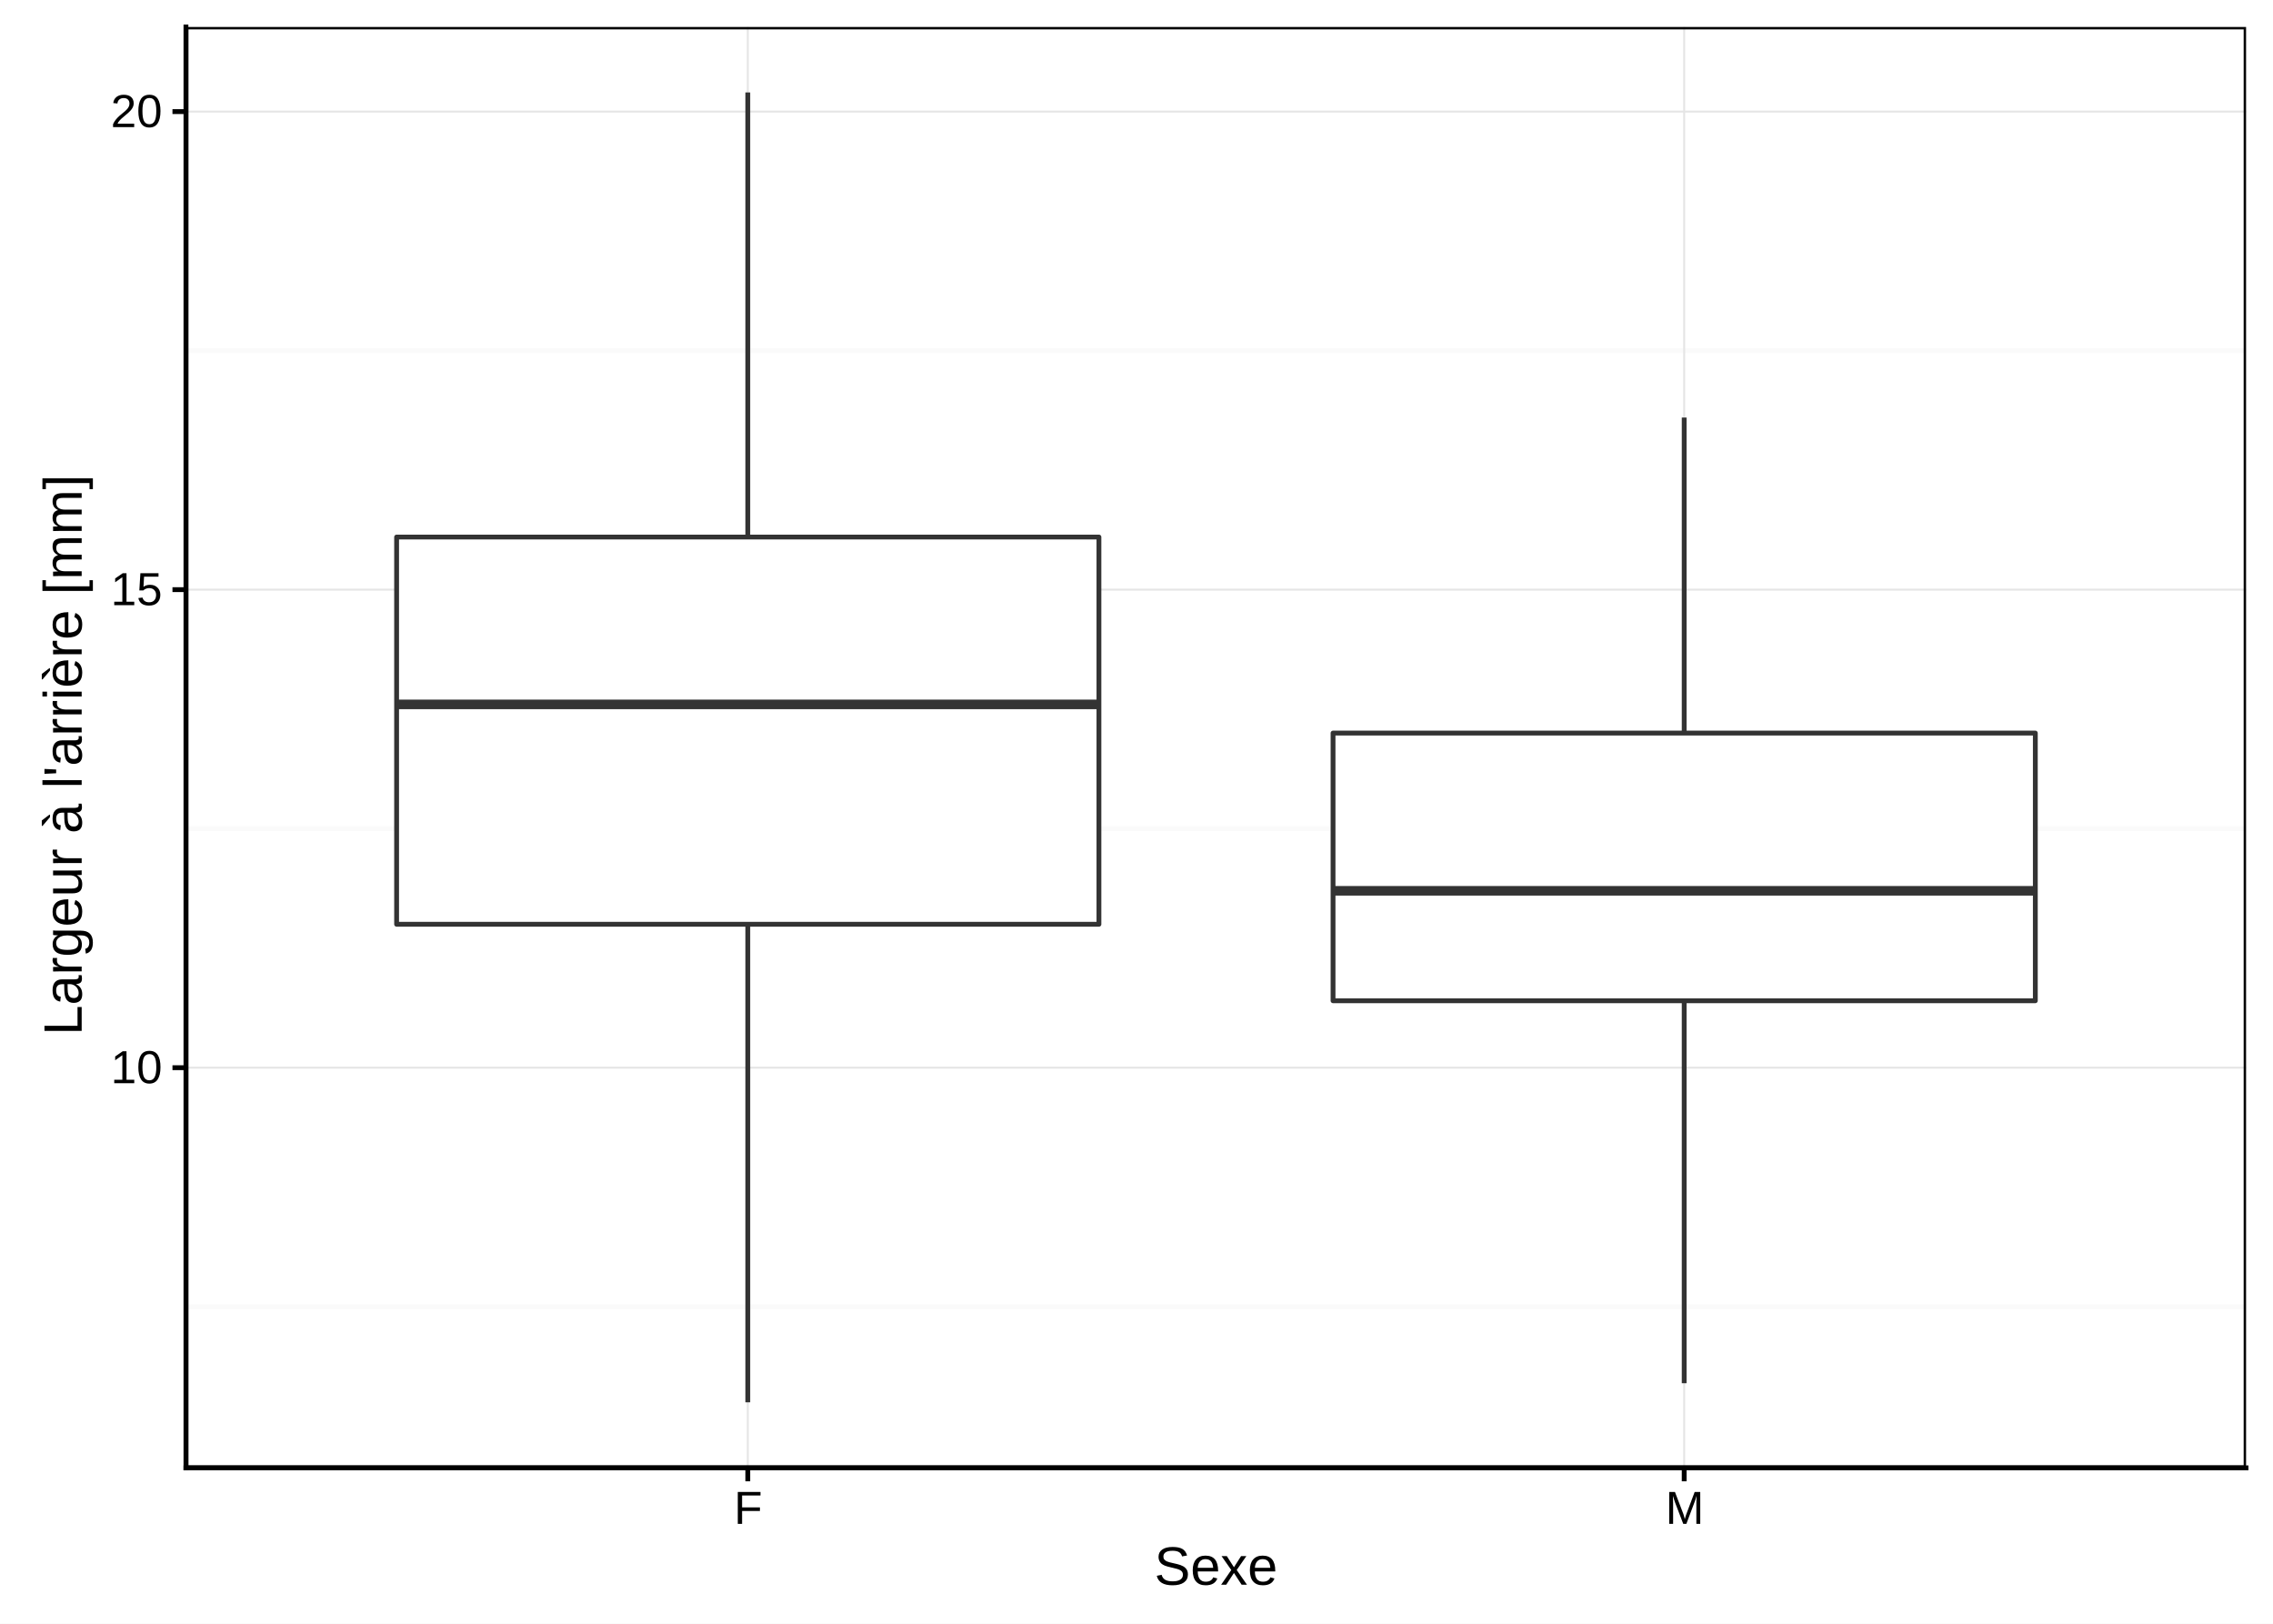
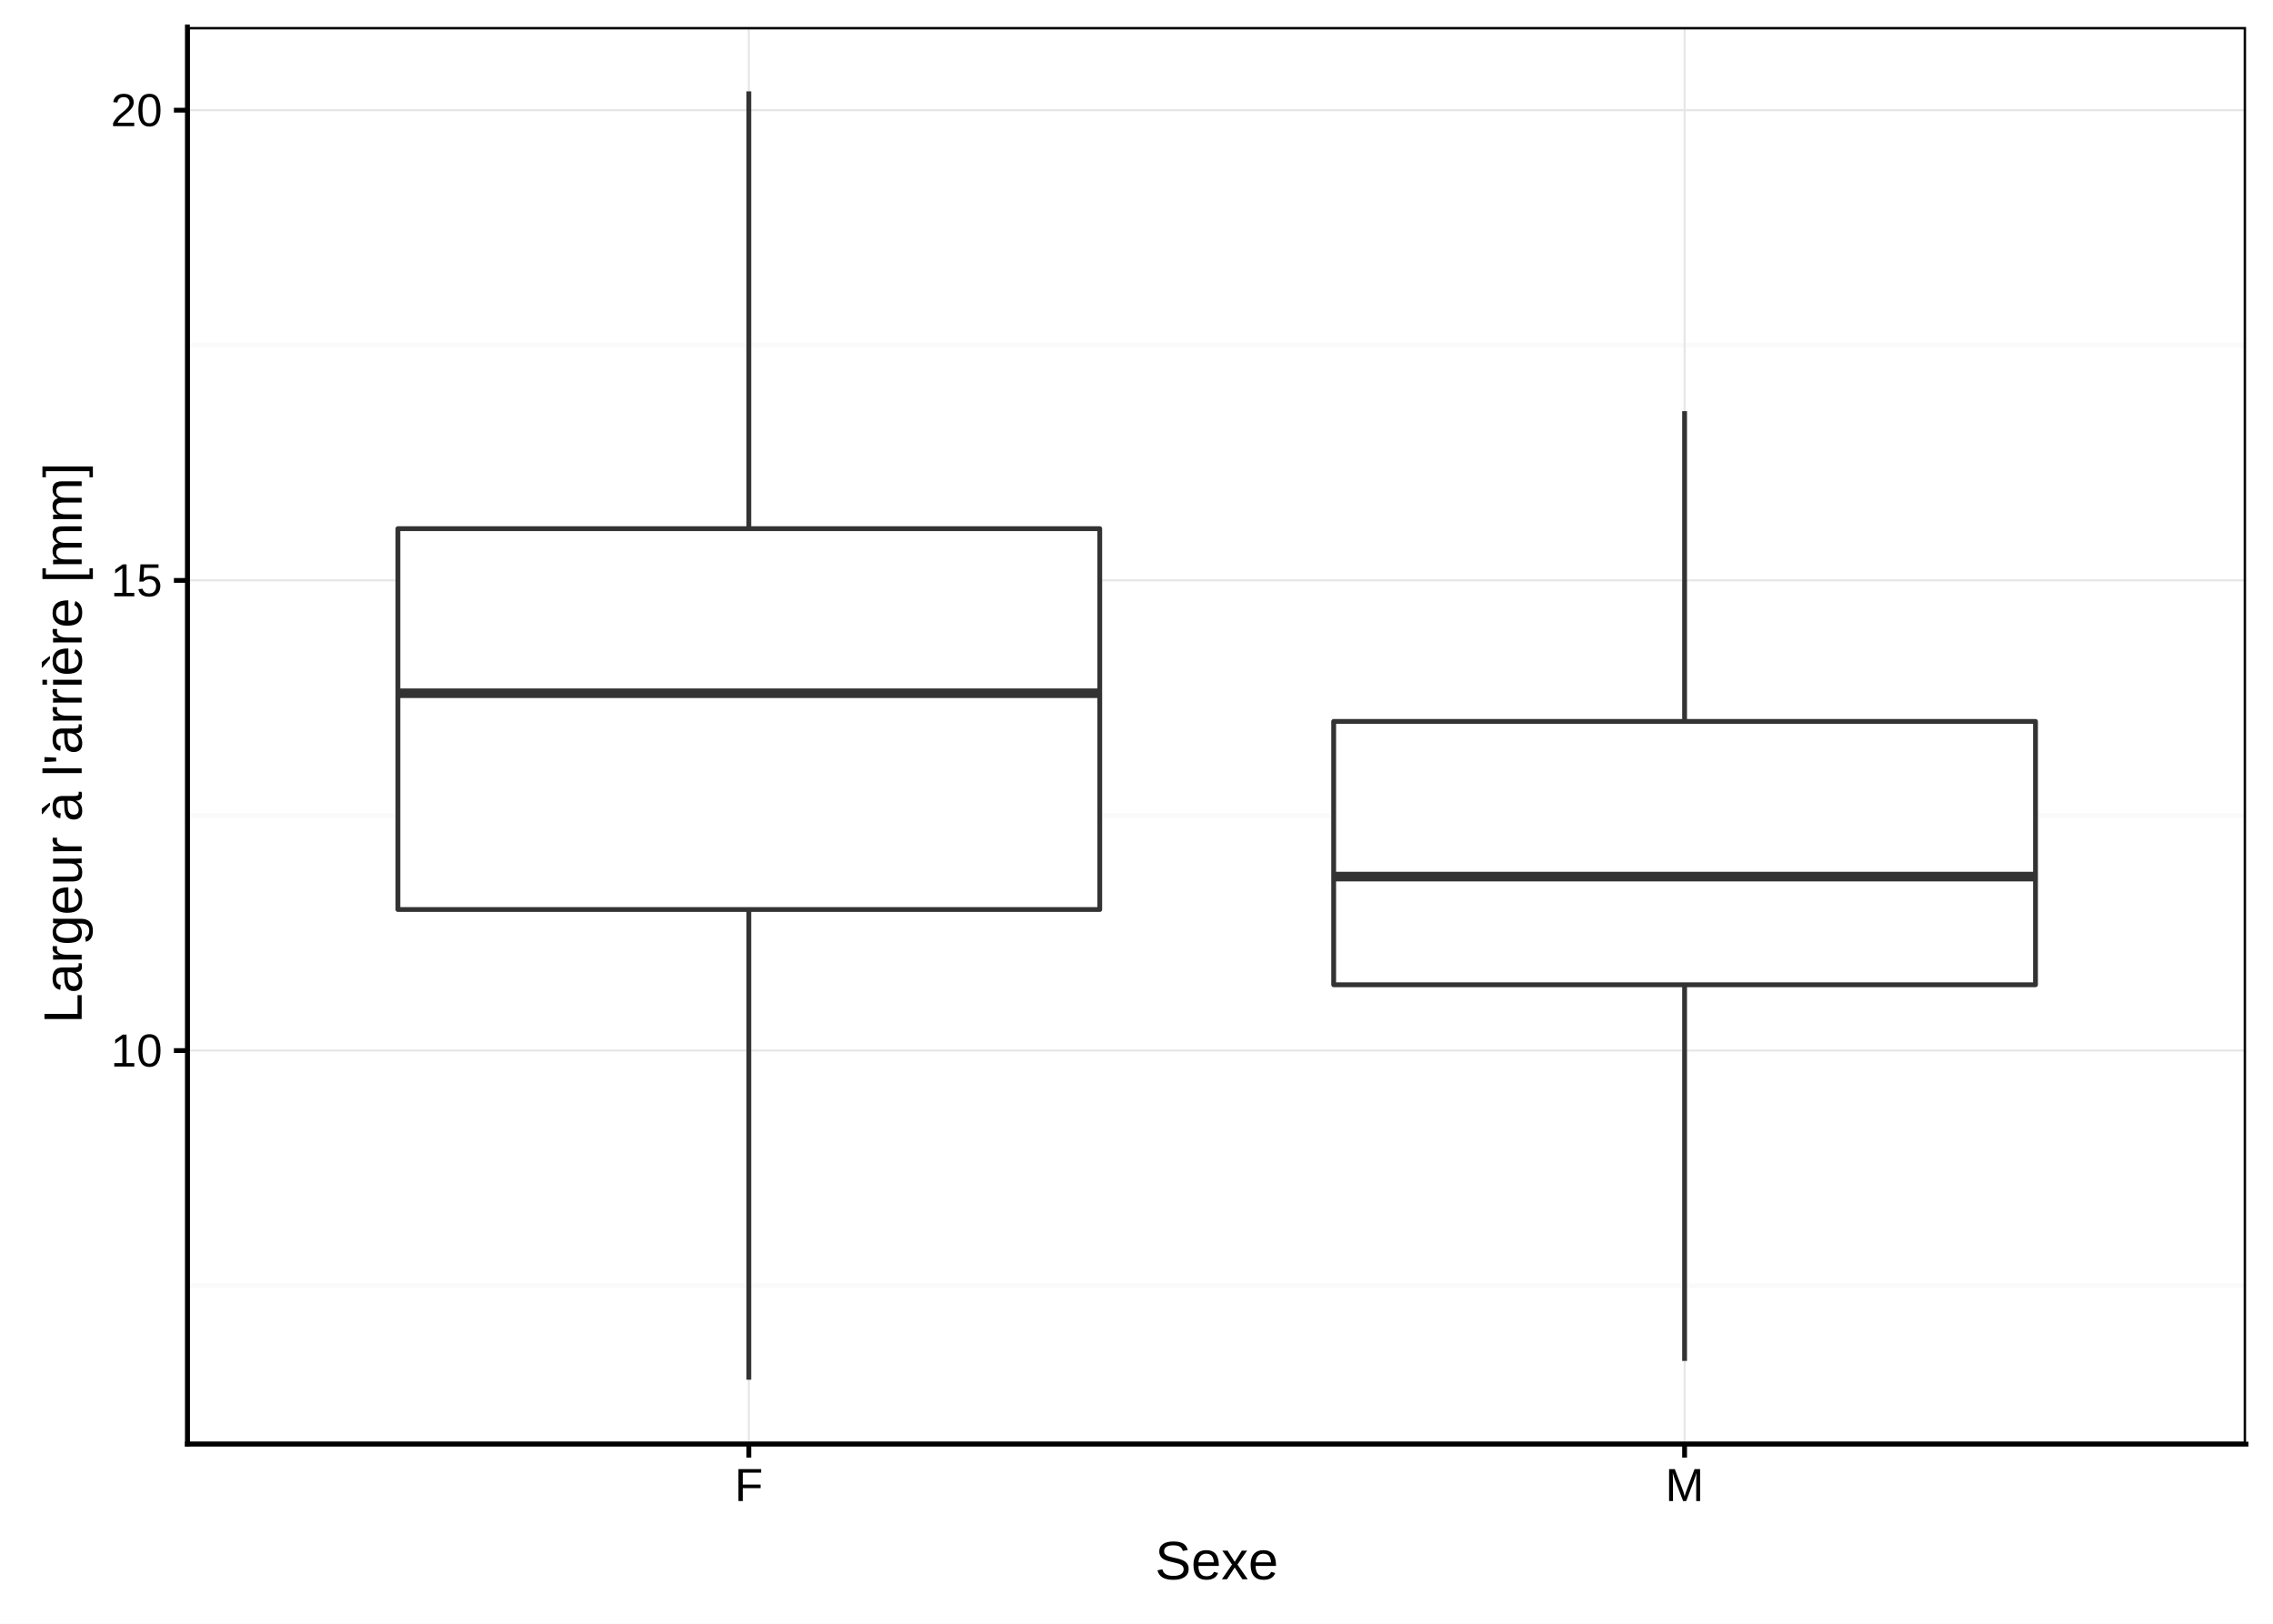
<svg xmlns="http://www.w3.org/2000/svg" viewBox="0 0 504.00 360.00">
  <defs>
    <style type="text/css">
    line, polyline, path, rect, circle {
      fill: none;
      stroke: #000000;
      stroke-linecap: round;
      stroke-linejoin: round;
      stroke-miterlimit: 10.00;
    }
  </style>
  </defs>
  <rect width="100%" height="100%" style="stroke: none; fill: #FFFFFF;" />
-   <rect x="-0.00" y="0.00" width="504.00" height="360.00" style="stroke-width: 0.00; stroke: none;" />
+   <rect x="0.00" y="0.00" width="504.00" height="360.00" style="stroke-width: 0.00; stroke: none;" />
  <defs>
-     <clipPath id="cpNDEuMjI1fDQ5OC4wMjJ8MzI1LjQzNXw1Ljk3NzU4">
-       <rect x="41.23" y="5.98" width="456.80" height="319.46" />
+     <clipPath id="cpNDEuNTQ2OHw0OTguMDIyfDMyMC4xNzd8NS45Nzc1OA==">
+       <rect x="41.55" y="5.98" width="456.48" height="314.20" />
    </clipPath>
  </defs>
-   <rect x="41.23" y="5.98" width="456.80" height="319.46" style="stroke-width: 0.00; stroke: none; fill: #FFFFFF;" clip-path="url(#cpNDEuMjI1fDQ5OC4wMjJ8MzI1LjQzNXw1Ljk3NzU4)" />
-   <polyline points="41.23,289.72 498.02,289.72 " style="stroke-width: 1.07; stroke: #FAFAFA; stroke-linecap: butt;" clip-path="url(#cpNDEuMjI1fDQ5OC4wMjJ8MzI1LjQzNXw1Ljk3NzU4)" />
-   <polyline points="41.23,183.72 498.02,183.72 " style="stroke-width: 1.07; stroke: #FAFAFA; stroke-linecap: butt;" clip-path="url(#cpNDEuMjI1fDQ5OC4wMjJ8MzI1LjQzNXw1Ljk3NzU4)" />
-   <polyline points="41.23,77.73 498.02,77.73 " style="stroke-width: 1.07; stroke: #FAFAFA; stroke-linecap: butt;" clip-path="url(#cpNDEuMjI1fDQ5OC4wMjJ8MzI1LjQzNXw1Ljk3NzU4)" />
-   <polyline points="41.23,236.72 498.02,236.72 " style="stroke-width: 0.43; stroke: #E5E5E5; stroke-linecap: butt;" clip-path="url(#cpNDEuMjI1fDQ5OC4wMjJ8MzI1LjQzNXw1Ljk3NzU4)" />
-   <polyline points="41.23,130.73 498.02,130.73 " style="stroke-width: 0.43; stroke: #E5E5E5; stroke-linecap: butt;" clip-path="url(#cpNDEuMjI1fDQ5OC4wMjJ8MzI1LjQzNXw1Ljk3NzU4)" />
-   <polyline points="41.23,24.74 498.02,24.74 " style="stroke-width: 0.43; stroke: #E5E5E5; stroke-linecap: butt;" clip-path="url(#cpNDEuMjI1fDQ5OC4wMjJ8MzI1LjQzNXw1Ljk3NzU4)" />
-   <polyline points="165.81,325.44 165.81,5.98 " style="stroke-width: 0.43; stroke: #E5E5E5; stroke-linecap: butt;" clip-path="url(#cpNDEuMjI1fDQ5OC4wMjJ8MzI1LjQzNXw1Ljk3NzU4)" />
-   <polyline points="373.44,325.44 373.44,5.98 " style="stroke-width: 0.43; stroke: #E5E5E5; stroke-linecap: butt;" clip-path="url(#cpNDEuMjI1fDQ5OC4wMjJ8MzI1LjQzNXw1Ljk3NzU4)" />
-   <line x1="165.81" y1="119.07" x2="165.81" y2="20.50" style="stroke-width: 1.07; stroke: #333333; stroke-linecap: butt;" clip-path="url(#cpNDEuMjI1fDQ5OC4wMjJ8MzI1LjQzNXw1Ljk3NzU4)" />
-   <line x1="165.81" y1="204.92" x2="165.81" y2="310.91" style="stroke-width: 1.07; stroke: #333333; stroke-linecap: butt;" clip-path="url(#cpNDEuMjI1fDQ5OC4wMjJ8MzI1LjQzNXw1Ljk3NzU4)" />
-   <polyline points="87.94,119.07 87.94,204.92 243.67,204.92 243.67,119.07 87.94,119.07 " style="stroke-width: 1.07; stroke: #333333; fill: #FFFFFF;" clip-path="url(#cpNDEuMjI1fDQ5OC4wMjJ8MzI1LjQzNXw1Ljk3NzU4)" />
-   <line x1="87.94" y1="156.17" x2="243.67" y2="156.17" style="stroke-width: 2.13; stroke: #333333; stroke-linecap: butt;" clip-path="url(#cpNDEuMjI1fDQ5OC4wMjJ8MzI1LjQzNXw1Ljk3NzU4)" />
-   <line x1="373.44" y1="162.53" x2="373.44" y2="92.57" style="stroke-width: 1.07; stroke: #333333; stroke-linecap: butt;" clip-path="url(#cpNDEuMjI1fDQ5OC4wMjJ8MzI1LjQzNXw1Ljk3NzU4)" />
-   <line x1="373.44" y1="221.88" x2="373.44" y2="306.67" style="stroke-width: 1.07; stroke: #333333; stroke-linecap: butt;" clip-path="url(#cpNDEuMjI1fDQ5OC4wMjJ8MzI1LjQzNXw1Ljk3NzU4)" />
-   <polyline points="295.58,162.53 295.58,221.88 451.30,221.88 451.30,162.53 295.58,162.53 " style="stroke-width: 1.07; stroke: #333333; fill: #FFFFFF;" clip-path="url(#cpNDEuMjI1fDQ5OC4wMjJ8MzI1LjQzNXw1Ljk3NzU4)" />
-   <line x1="295.58" y1="197.50" x2="451.30" y2="197.50" style="stroke-width: 2.13; stroke: #333333; stroke-linecap: butt;" clip-path="url(#cpNDEuMjI1fDQ5OC4wMjJ8MzI1LjQzNXw1Ljk3NzU4)" />
-   <rect x="41.23" y="5.98" width="456.80" height="319.46" style="stroke-width: 1.07;" clip-path="url(#cpNDEuMjI1fDQ5OC4wMjJ8MzI1LjQzNXw1Ljk3NzU4)" />
+   <rect x="41.55" y="5.98" width="456.48" height="314.20" style="stroke-width: 0.00; stroke: none; fill: #FFFFFF;" clip-path="url(#cpNDEuNTQ2OHw0OTguMDIyfDMyMC4xNzd8NS45Nzc1OA==)" />
+   <polyline points="41.55,285.05 498.02,285.05 " style="stroke-width: 1.07; stroke: #FAFAFA; stroke-linecap: butt;" clip-path="url(#cpNDEuNTQ2OHw0OTguMDIyfDMyMC4xNzd8NS45Nzc1OA==)" />
+   <polyline points="41.55,180.80 498.02,180.80 " style="stroke-width: 1.07; stroke: #FAFAFA; stroke-linecap: butt;" clip-path="url(#cpNDEuNTQ2OHw0OTguMDIyfDMyMC4xNzd8NS45Nzc1OA==)" />
+   <polyline points="41.55,76.55 498.02,76.55 " style="stroke-width: 1.07; stroke: #FAFAFA; stroke-linecap: butt;" clip-path="url(#cpNDEuNTQ2OHw0OTguMDIyfDMyMC4xNzd8NS45Nzc1OA==)" />
+   <polyline points="41.55,232.92 498.02,232.92 " style="stroke-width: 0.43; stroke: #E5E5E5; stroke-linecap: butt;" clip-path="url(#cpNDEuNTQ2OHw0OTguMDIyfDMyMC4xNzd8NS45Nzc1OA==)" />
+   <polyline points="41.55,128.68 498.02,128.68 " style="stroke-width: 0.43; stroke: #E5E5E5; stroke-linecap: butt;" clip-path="url(#cpNDEuNTQ2OHw0OTguMDIyfDMyMC4xNzd8NS45Nzc1OA==)" />
+   <polyline points="41.55,24.43 498.02,24.43 " style="stroke-width: 0.43; stroke: #E5E5E5; stroke-linecap: butt;" clip-path="url(#cpNDEuNTQ2OHw0OTguMDIyfDMyMC4xNzd8NS45Nzc1OA==)" />
+   <polyline points="166.04,320.18 166.04,5.98 " style="stroke-width: 0.43; stroke: #E5E5E5; stroke-linecap: butt;" clip-path="url(#cpNDEuNTQ2OHw0OTguMDIyfDMyMC4xNzd8NS45Nzc1OA==)" />
+   <polyline points="373.53,320.18 373.53,5.98 " style="stroke-width: 0.43; stroke: #E5E5E5; stroke-linecap: butt;" clip-path="url(#cpNDEuNTQ2OHw0OTguMDIyfDMyMC4xNzd8NS45Nzc1OA==)" />
+   <line x1="166.04" y1="117.21" x2="166.04" y2="20.26" style="stroke-width: 1.07; stroke: #333333; stroke-linecap: butt;" clip-path="url(#cpNDEuNTQ2OHw0OTguMDIyfDMyMC4xNzd8NS45Nzc1OA==)" />
+   <line x1="166.04" y1="201.65" x2="166.04" y2="305.90" style="stroke-width: 1.07; stroke: #333333; stroke-linecap: butt;" clip-path="url(#cpNDEuNTQ2OHw0OTguMDIyfDMyMC4xNzd8NS45Nzc1OA==)" />
+   <polyline points="88.23,117.21 88.23,201.65 243.85,201.65 243.85,117.21 88.23,117.21 " style="stroke-width: 1.07; stroke: #333333; fill: #FFFFFF;" clip-path="url(#cpNDEuNTQ2OHw0OTguMDIyfDMyMC4xNzd8NS45Nzc1OA==)" />
+   <line x1="88.23" y1="153.70" x2="243.85" y2="153.70" style="stroke-width: 2.13; stroke: #333333; stroke-linecap: butt;" clip-path="url(#cpNDEuNTQ2OHw0OTguMDIyfDMyMC4xNzd8NS45Nzc1OA==)" />
+   <line x1="373.53" y1="159.95" x2="373.53" y2="91.15" style="stroke-width: 1.07; stroke: #333333; stroke-linecap: butt;" clip-path="url(#cpNDEuNTQ2OHw0OTguMDIyfDMyMC4xNzd8NS45Nzc1OA==)" />
+   <line x1="373.53" y1="218.33" x2="373.53" y2="301.73" style="stroke-width: 1.07; stroke: #333333; stroke-linecap: butt;" clip-path="url(#cpNDEuNTQ2OHw0OTguMDIyfDMyMC4xNzd8NS45Nzc1OA==)" />
+   <polyline points="295.72,159.95 295.72,218.33 451.34,218.33 451.34,159.95 295.72,159.95 " style="stroke-width: 1.07; stroke: #333333; fill: #FFFFFF;" clip-path="url(#cpNDEuNTQ2OHw0OTguMDIyfDMyMC4xNzd8NS45Nzc1OA==)" />
+   <line x1="295.72" y1="194.35" x2="451.34" y2="194.35" style="stroke-width: 2.13; stroke: #333333; stroke-linecap: butt;" clip-path="url(#cpNDEuNTQ2OHw0OTguMDIyfDMyMC4xNzd8NS45Nzc1OA==)" />
+   <rect x="41.55" y="5.98" width="456.48" height="314.20" style="stroke-width: 1.07;" clip-path="url(#cpNDEuNTQ2OHw0OTguMDIyfDMyMC4xNzd8NS45Nzc1OA==)" />
  <defs>
    <clipPath id="cpMHw1MDR8MzYwfDA=">
      <rect x="0.00" y="0.00" width="504.00" height="360.00" />
    </clipPath>
  </defs>
-   <polyline points="41.23,325.44 41.23,5.98 " style="stroke-width: 1.07; stroke-linecap: square;" clip-path="url(#cpMHw1MDR8MzYwfDA=)" />
+   <polyline points="41.55,320.18 41.55,5.98 " style="stroke-width: 1.07; stroke-linecap: square;" clip-path="url(#cpMHw1MDR8MzYwfDA=)" />
  <g clip-path="url(#cpMHw1MDR8MzYwfDA=)">
-     <text x="24.55" y="240.16" style="font-size: 10.28px; font-family: Liberation Sans;" textLength="11.12px" lengthAdjust="spacingAndGlyphs">10</text>
+     <text x="24.56" y="236.46" style="font-size: 10.28px; font-family: Liberation Sans;" textLength="11.44px" lengthAdjust="spacingAndGlyphs">10</text>
  </g>
  <g clip-path="url(#cpMHw1MDR8MzYwfDA=)">
-     <text x="24.55" y="134.17" style="font-size: 10.28px; font-family: Liberation Sans;" textLength="11.12px" lengthAdjust="spacingAndGlyphs">15</text>
+     <text x="24.56" y="132.21" style="font-size: 10.28px; font-family: Liberation Sans;" textLength="11.44px" lengthAdjust="spacingAndGlyphs">15</text>
  </g>
  <g clip-path="url(#cpMHw1MDR8MzYwfDA=)">
-     <text x="24.55" y="28.18" style="font-size: 10.28px; font-family: Liberation Sans;" textLength="11.12px" lengthAdjust="spacingAndGlyphs">20</text>
+     <text x="24.56" y="27.97" style="font-size: 10.28px; font-family: Liberation Sans;" textLength="11.44px" lengthAdjust="spacingAndGlyphs">20</text>
  </g>
-   <polyline points="38.24,236.72 41.23,236.72 " style="stroke-width: 1.07; stroke-linecap: butt;" clip-path="url(#cpMHw1MDR8MzYwfDA=)" />
-   <polyline points="38.24,130.73 41.23,130.73 " style="stroke-width: 1.07; stroke-linecap: butt;" clip-path="url(#cpMHw1MDR8MzYwfDA=)" />
-   <polyline points="38.24,24.74 41.23,24.74 " style="stroke-width: 1.07; stroke-linecap: butt;" clip-path="url(#cpMHw1MDR8MzYwfDA=)" />
-   <polyline points="41.23,325.44 498.02,325.44 " style="stroke-width: 1.07; stroke-linecap: square;" clip-path="url(#cpMHw1MDR8MzYwfDA=)" />
-   <polyline points="165.81,328.42 165.81,325.44 " style="stroke-width: 1.07; stroke-linecap: butt;" clip-path="url(#cpMHw1MDR8MzYwfDA=)" />
-   <polyline points="373.44,328.42 373.44,325.44 " style="stroke-width: 1.07; stroke-linecap: butt;" clip-path="url(#cpMHw1MDR8MzYwfDA=)" />
+   <polyline points="38.56,232.92 41.55,232.92 " style="stroke-width: 1.07; stroke-linecap: butt;" clip-path="url(#cpMHw1MDR8MzYwfDA=)" />
+   <polyline points="38.56,128.68 41.55,128.68 " style="stroke-width: 1.07; stroke-linecap: butt;" clip-path="url(#cpMHw1MDR8MzYwfDA=)" />
+   <polyline points="38.56,24.43 41.55,24.43 " style="stroke-width: 1.07; stroke-linecap: butt;" clip-path="url(#cpMHw1MDR8MzYwfDA=)" />
+   <polyline points="41.55,320.18 498.02,320.18 " style="stroke-width: 1.07; stroke-linecap: square;" clip-path="url(#cpMHw1MDR8MzYwfDA=)" />
+   <polyline points="166.04,323.17 166.04,320.18 " style="stroke-width: 1.07; stroke-linecap: butt;" clip-path="url(#cpMHw1MDR8MzYwfDA=)" />
+   <polyline points="373.53,323.17 373.53,320.18 " style="stroke-width: 1.07; stroke-linecap: butt;" clip-path="url(#cpMHw1MDR8MzYwfDA=)" />
  <g clip-path="url(#cpMHw1MDR8MzYwfDA=)">
-     <text x="162.75" y="337.86" style="font-size: 10.28px; font-family: Liberation Sans;" textLength="6.11px" lengthAdjust="spacingAndGlyphs">F</text>
+     <text x="162.90" y="332.80" style="font-size: 10.28px; font-family: Liberation Sans;" textLength="6.28px" lengthAdjust="spacingAndGlyphs">F</text>
  </g>
  <g clip-path="url(#cpMHw1MDR8MzYwfDA=)">
-     <text x="369.28" y="337.86" style="font-size: 10.28px; font-family: Liberation Sans;" textLength="8.33px" lengthAdjust="spacingAndGlyphs">M</text>
+     <text x="369.25" y="332.80" style="font-size: 10.28px; font-family: Liberation Sans;" textLength="8.57px" lengthAdjust="spacingAndGlyphs">M</text>
  </g>
  <g clip-path="url(#cpMHw1MDR8MzYwfDA=)">
-     <text x="255.95" y="351.35" style="font-size: 12.00px; font-family: Liberation Sans;" textLength="27.35px" lengthAdjust="spacingAndGlyphs">Sexe</text>
+     <text x="256.11" y="350.14" style="font-size: 12.00px; font-family: Liberation Sans;" textLength="27.35px" lengthAdjust="spacingAndGlyphs">Sexe</text>
  </g>
  <g clip-path="url(#cpMHw1MDR8MzYwfDA=)">
-     <text transform="translate(18.11,229.54) rotate(-90)" style="font-size: 12.00px; font-family: Liberation Sans;" textLength="127.66px" lengthAdjust="spacingAndGlyphs">Largeur à l'arrière  [mm]</text>
+     <text transform="translate(18.11,226.91) rotate(-90)" style="font-size: 12.00px; font-family: Liberation Sans;" textLength="127.66px" lengthAdjust="spacingAndGlyphs">Largeur à l'arrière  [mm]</text>
  </g>
</svg>
